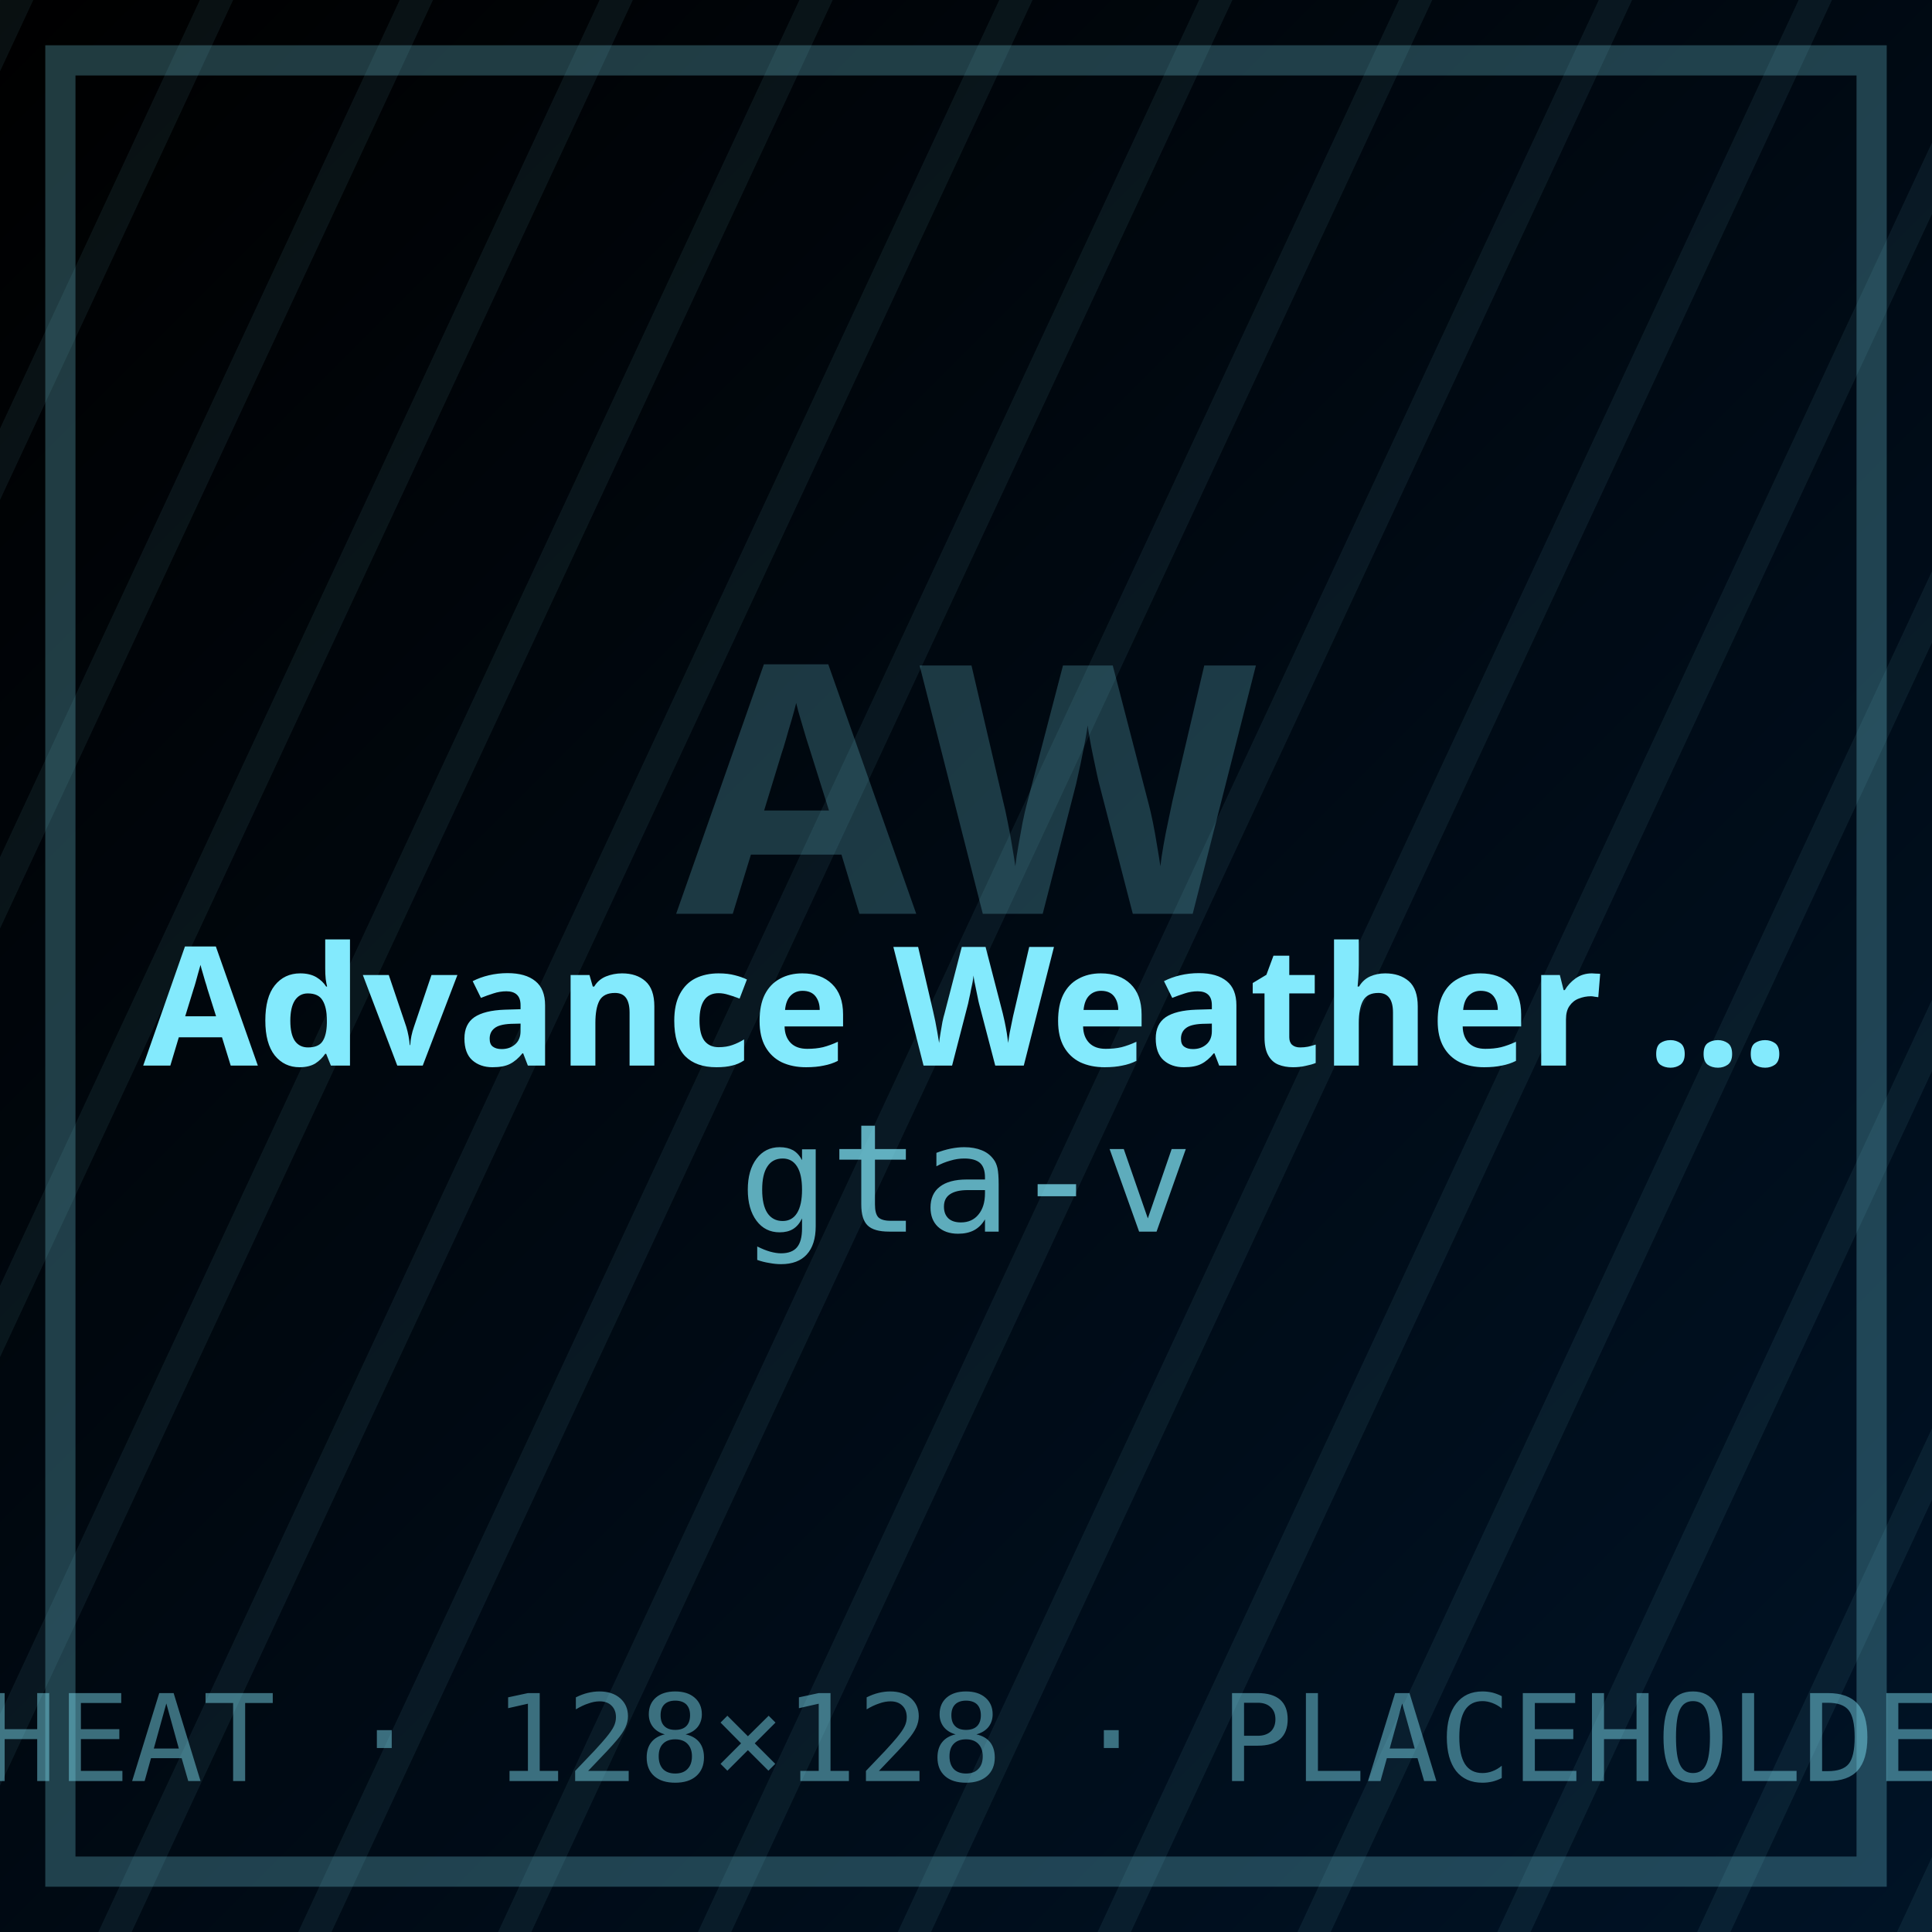
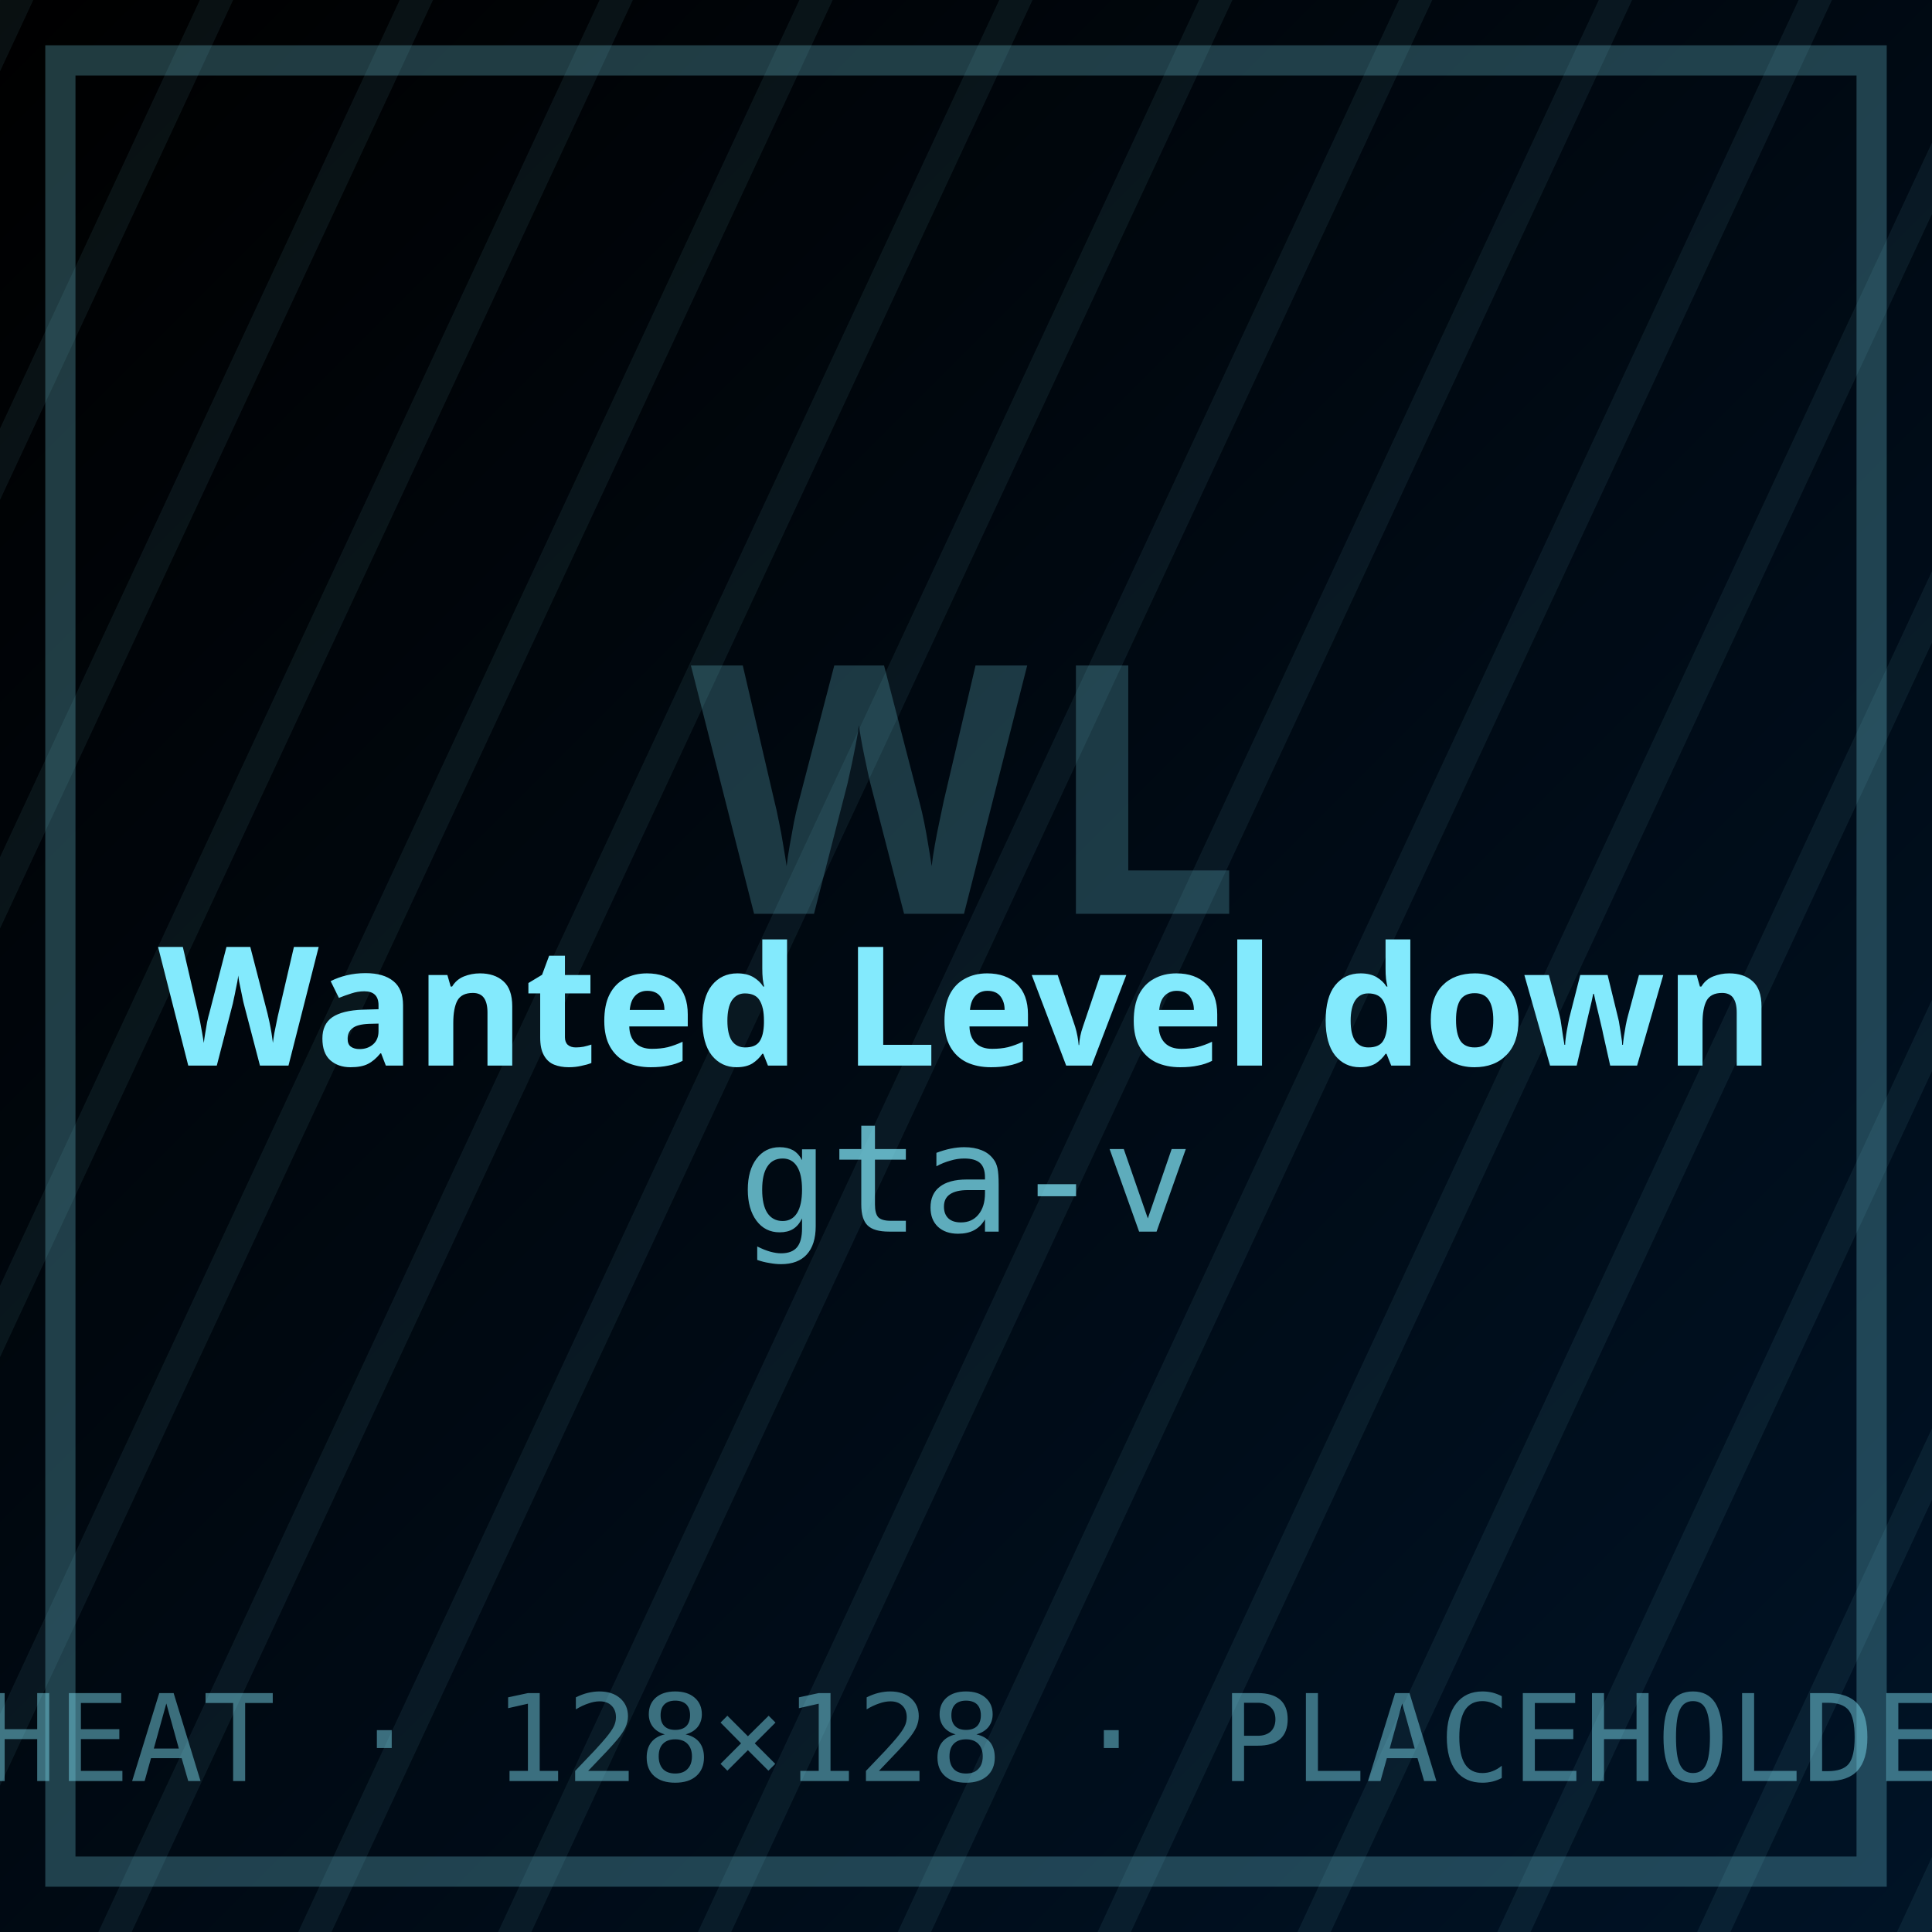
- <svg xmlns="http://www.w3.org/2000/svg" width="128" height="128" viewBox="0 0 128 128" role="img" aria-label="Advance Weather &amp;#91; 10 &amp;#93; — placeholder image">
+ <svg xmlns="http://www.w3.org/2000/svg" width="128" height="128" viewBox="0 0 128 128" role="img" aria-label="Wanted Level down — placeholder image">
  <defs>
    <linearGradient id="g" x1="0" y1="0" x2="1" y2="1">
      <stop offset="0" stop-color="#000000" />
      <stop offset="1" stop-color="#001326" />
    </linearGradient>
    <pattern id="p" width="12" height="12" patternUnits="userSpaceOnUse" patternTransform="rotate(25)">
      <rect width="2" height="12" fill="#83eafd" opacity="0.07" />
    </pattern>
  </defs>
  <rect width="128" height="128" fill="url(#g)" />
  <rect width="128" height="128" fill="url(#p)" />
  <rect x="4" y="4" width="120" height="120" fill="none" stroke="#83eafd" stroke-opacity="0.25" stroke-width="2" />
-   <text x="64" y="60.544" text-anchor="middle" font-family="ui-sans-serif,system-ui,sans-serif" font-weight="800" font-size="23.04" fill="#83eafd" fill-opacity="0.22" letter-spacing="1.152">AW</text>
-   <text x="64" y="70.6" text-anchor="middle" font-family="ui-sans-serif,system-ui,sans-serif" font-weight="700" font-size="11" fill="#83eafd">Advance Weather …</text>
+   <text x="64" y="60.544" text-anchor="middle" font-family="ui-sans-serif,system-ui,sans-serif" font-weight="800" font-size="23.04" fill="#83eafd" fill-opacity="0.22" letter-spacing="1.152">WL</text>
+   <text x="64" y="70.6" text-anchor="middle" font-family="ui-sans-serif,system-ui,sans-serif" font-weight="700" font-size="11" fill="#83eafd">Wanted Level down</text>
  <text x="64" y="81.6" text-anchor="middle" font-family="ui-monospace,SFMono-Regular,monospace" font-size="10" fill="#83eafd" fill-opacity="0.72">gta-v</text>
  <text x="64" y="118" text-anchor="middle" font-family="ui-monospace,SFMono-Regular,monospace" font-size="8" fill="#83eafd" fill-opacity="0.45">CHEAT · 128×128 · PLACEHOLDER</text>
</svg>
